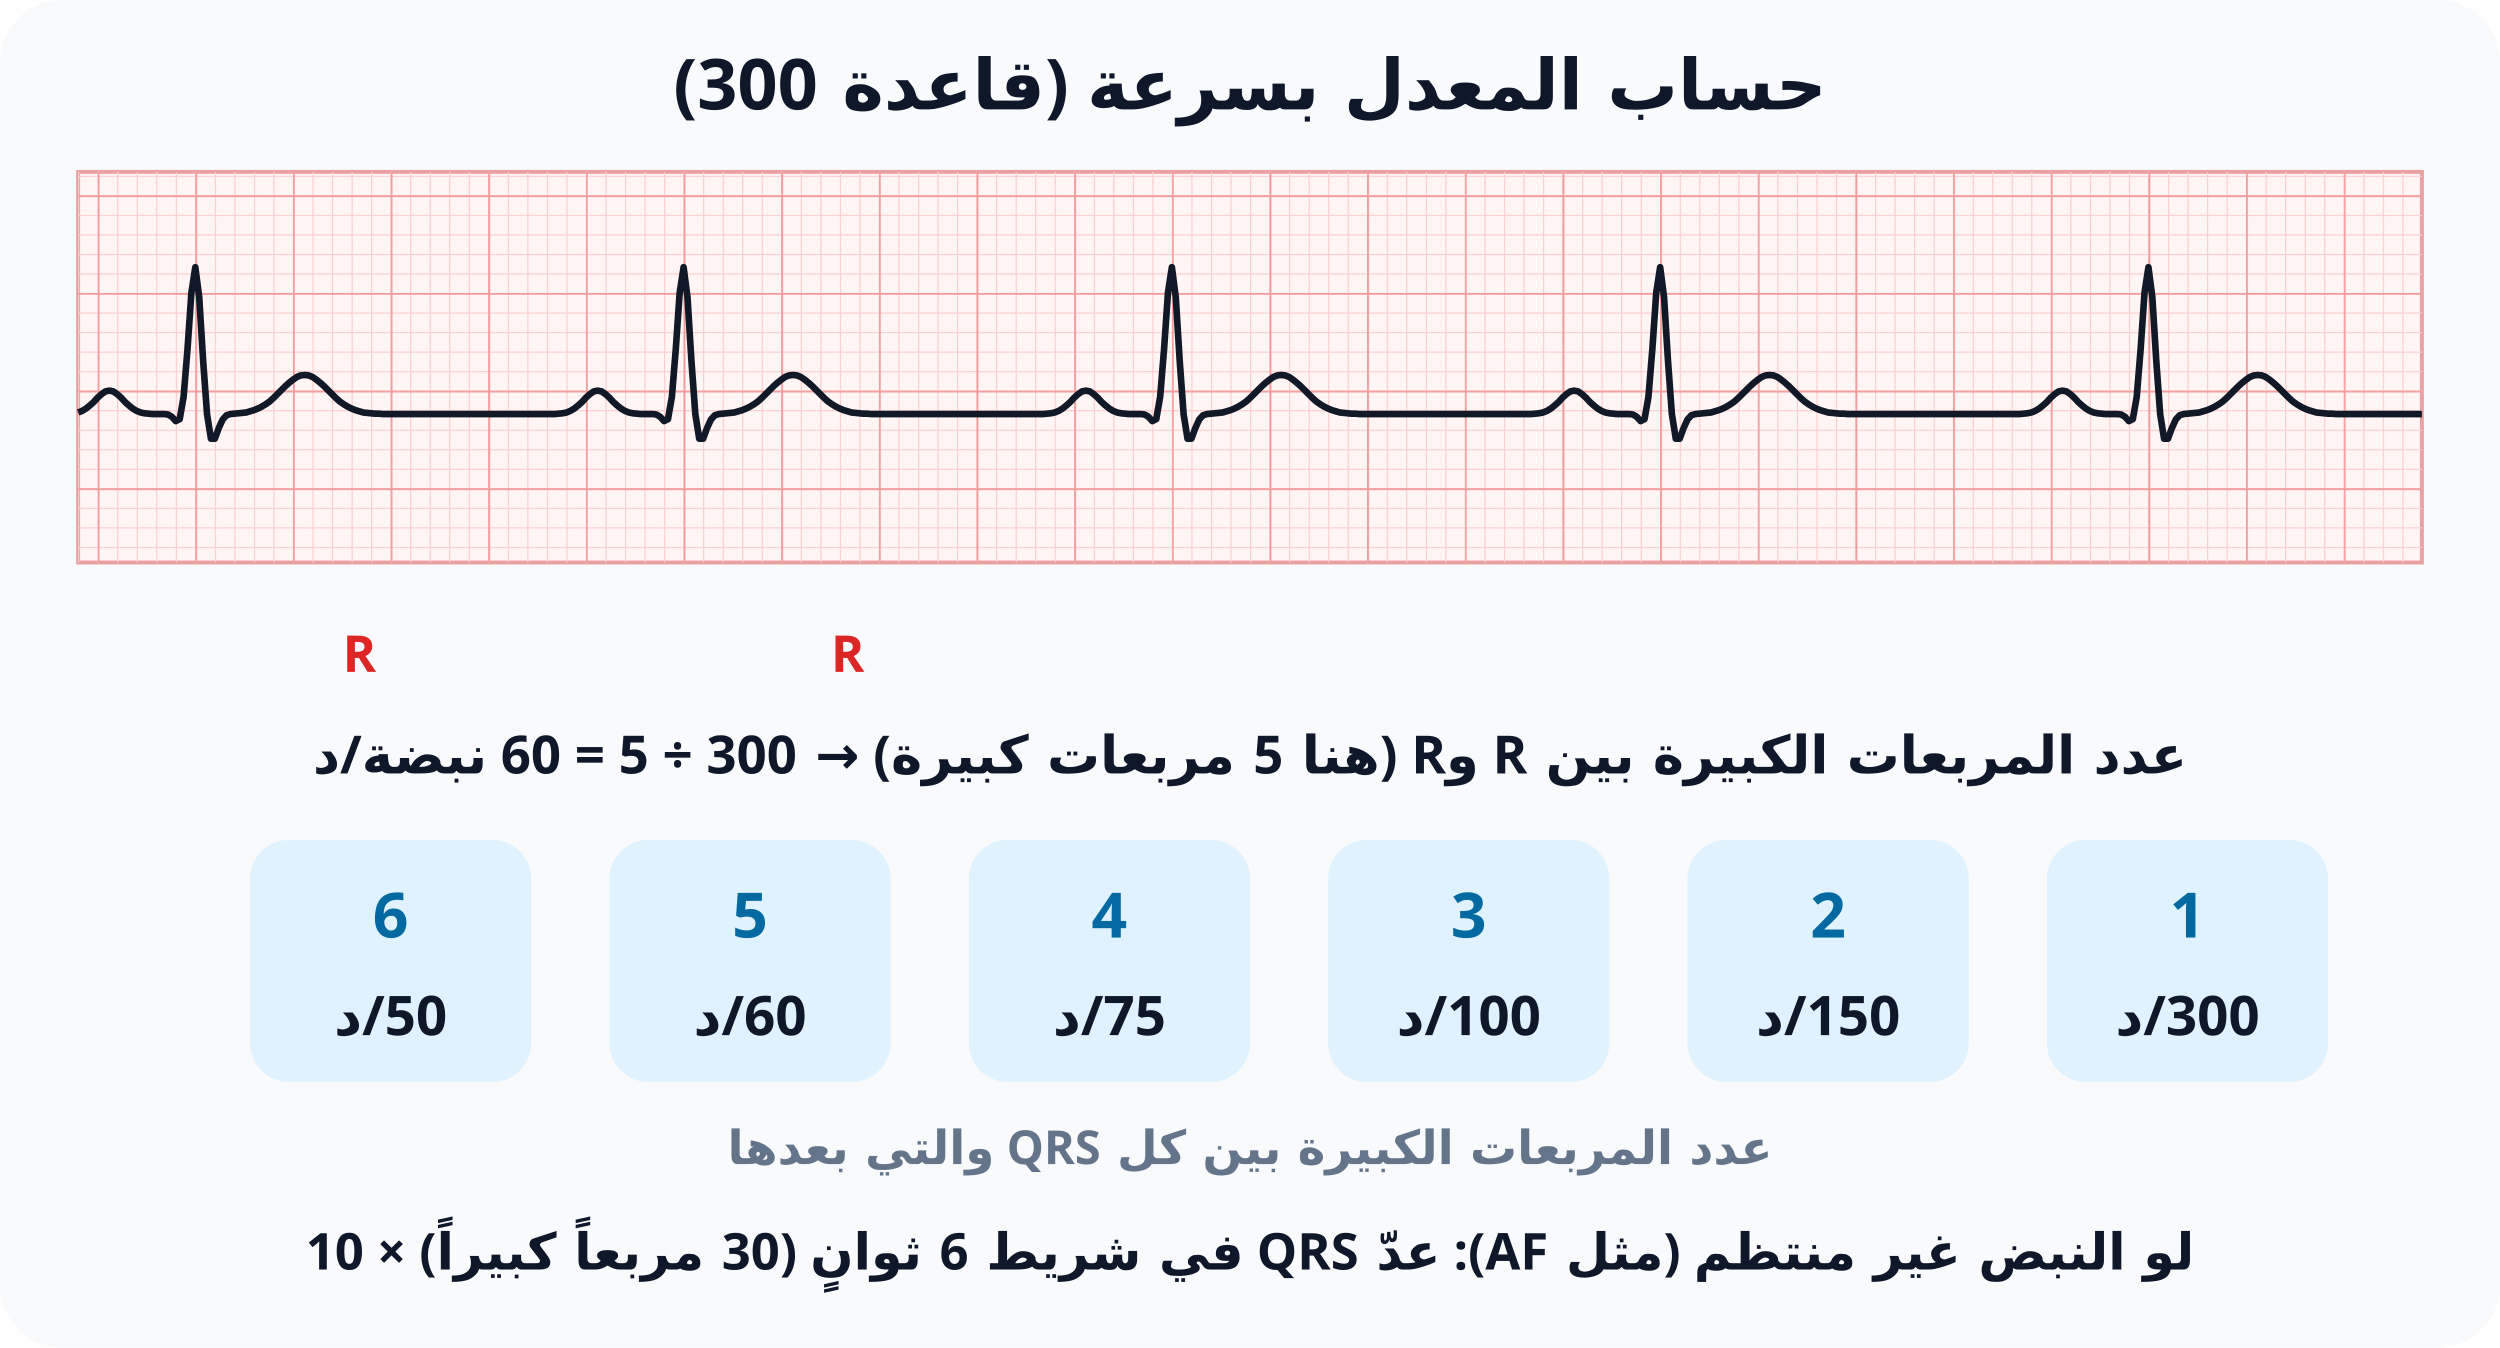
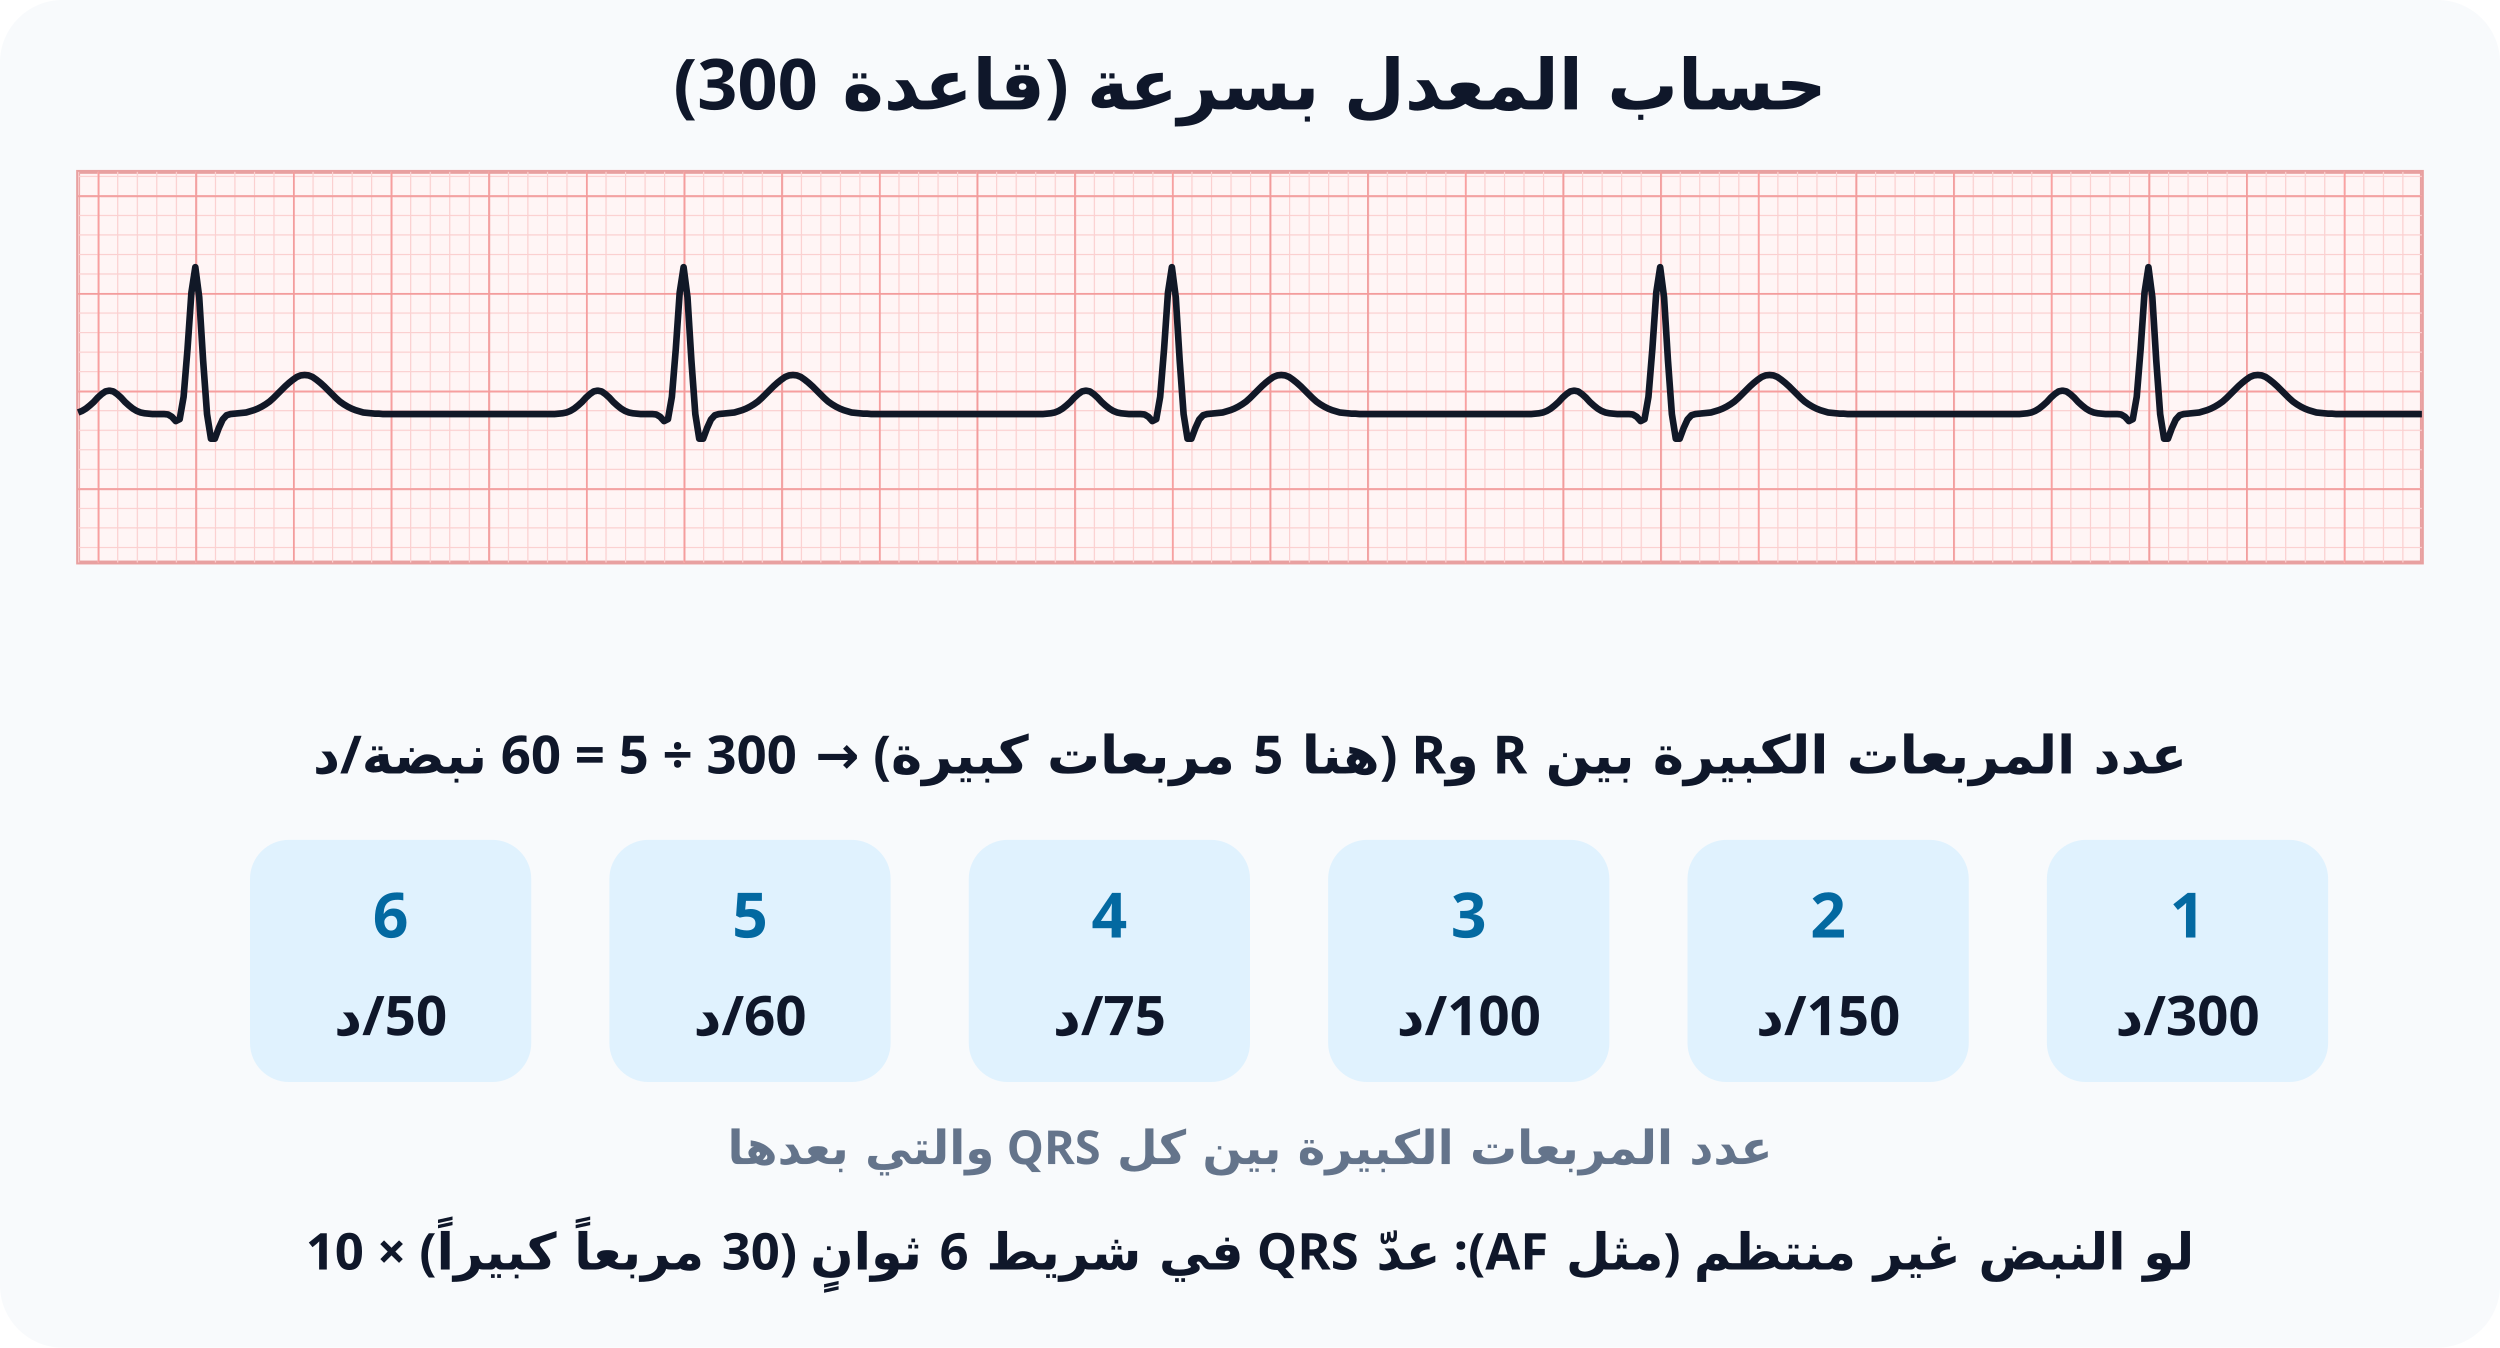
<svg xmlns="http://www.w3.org/2000/svg" viewBox="0 0 640 345" font-family="Cairo, Tahoma, sans-serif" direction="rtl">
  <rect width="640" height="345" rx="16" fill="#f8fafc" />
  <text x="320" y="28" text-anchor="middle" font-size="18" font-weight="800" fill="#0f172a">حساب المعدل بسرعة (قاعدة 300)</text>
  <defs>
    <pattern id="gmrt" width="5" height="5" patternUnits="userSpaceOnUse">
      <path d="M5 0H0V5" fill="none" stroke="#fbd0d0" stroke-width=".6" />
    </pattern>
    <pattern id="gMrt" width="25" height="25" patternUnits="userSpaceOnUse">
      <path d="M25 0H0V25" fill="none" stroke="#f29b9b" stroke-width=".9" />
    </pattern>
  </defs>
  <rect x="20" y="44" width="600" height="100" fill="#fff5f5" stroke="#e8a0a0" />
  <rect x="20" y="44" width="600" height="100" fill="url(#gmrt)" />
  <rect x="20" y="44" width="600" height="100" fill="url(#gMrt)" />
  <polyline points="20.0,105.6 21.0,105.2 22.0,104.6 23.0,103.8 24.0,102.9 25.0,101.8 26.0,100.9 27.0,100.2 28.0,100.0 29.0,100.2 30.0,100.9 31.0,101.8 32.0,102.9 33.0,103.8 34.0,104.6 35.0,105.2 36.0,105.6 37.0,105.8 38.0,105.9 39.0,106.0 40.0,106.0 41.0,106.0 42.0,106.0 43.0,106.1 44.0,106.7 45.0,107.8 46.0,107.3 47.0,101.6 48.0,89.4 49.0,74.9 50.0,68.4 51.0,76.1 52.0,92.3 53.0,106.0 54.0,112.3 55.0,112.3 56.0,109.6 57.0,107.4 58.0,106.3 59.0,106.0 60.0,105.9 61.0,105.8 62.0,105.7 63.0,105.6 64.0,105.3 65.0,105.0 66.0,104.6 67.0,104.1 68.0,103.5 69.0,102.8 70.0,101.9 71.0,100.9 72.0,99.9 73.0,98.9 74.0,98.0 75.0,97.2 76.0,96.5 77.0,96.1 78.0,96.0 79.0,96.1 80.0,96.5 81.0,97.2 82.0,98.0 83.0,98.9 84.0,99.9 85.0,100.9 86.0,101.9 87.0,102.8 88.0,103.5 89.0,104.1 90.0,104.6 91.0,105.0 92.0,105.3 93.0,105.6 94.0,105.7 95.0,105.8 96.0,105.9 97.0,105.9 98.0,106.0 99.0,106.0 100.0,106.0 101.0,106.0 102.0,106.0 103.0,106.0 104.0,106.0 105.0,106.0 106.0,106.0 107.0,106.0 108.0,106.0 109.0,106.0 110.0,106.0 111.0,106.0 112.0,106.0 113.0,106.0 114.0,106.0 115.0,106.0 116.0,106.0 117.0,106.0 118.0,106.0 119.0,106.0 120.0,106.0 121.0,106.0 122.0,106.0 123.0,106.0 124.0,106.0 125.0,106.0 126.0,106.0 127.0,106.0 128.0,106.0 129.0,106.0 130.0,106.0 131.0,106.0 132.0,106.0 133.0,106.0 134.0,106.0 135.0,106.0 136.0,106.0 137.0,106.0 138.0,106.0 139.0,106.0 140.0,106.0 141.0,106.0 142.0,106.0 143.0,105.9 144.0,105.8 145.0,105.6 146.0,105.2 147.0,104.6 148.0,103.8 149.0,102.9 150.0,101.8 151.0,100.9 152.0,100.2 153.0,100.0 154.0,100.2 155.0,100.9 156.0,101.8 157.0,102.9 158.0,103.8 159.0,104.6 160.0,105.2 161.0,105.6 162.0,105.8 163.0,105.9 164.0,106.0 165.0,106.0 166.0,106.0 167.0,106.0 168.0,106.1 169.0,106.7 170.0,107.8 171.0,107.3 172.0,101.6 173.0,89.4 174.0,74.9 175.0,68.4 176.0,76.1 177.0,92.3 178.0,106.0 179.0,112.3 180.0,112.3 181.0,109.6 182.0,107.4 183.0,106.3 184.0,106.0 185.0,105.9 186.0,105.8 187.0,105.7 188.0,105.6 189.0,105.3 190.0,105.0 191.0,104.6 192.0,104.1 193.0,103.5 194.0,102.8 195.0,101.9 196.0,100.9 197.0,99.9 198.0,98.9 199.0,98.0 200.0,97.2 201.0,96.5 202.0,96.1 203.0,96.0 204.0,96.1 205.0,96.5 206.0,97.2 207.0,98.0 208.0,98.9 209.0,99.9 210.0,100.9 211.0,101.9 212.0,102.8 213.0,103.5 214.0,104.1 215.0,104.6 216.0,105.0 217.0,105.3 218.0,105.6 219.0,105.7 220.0,105.8 221.0,105.9 222.0,105.9 223.0,106.0 224.0,106.0 225.0,106.0 226.0,106.0 227.0,106.0 228.0,106.0 229.0,106.0 230.0,106.0 231.0,106.0 232.0,106.0 233.0,106.0 234.0,106.0 235.0,106.0 236.0,106.0 237.0,106.0 238.0,106.0 239.0,106.0 240.0,106.0 241.0,106.0 242.0,106.0 243.0,106.0 244.0,106.0 245.0,106.0 246.0,106.0 247.0,106.0 248.0,106.0 249.0,106.0 250.0,106.0 251.0,106.0 252.0,106.0 253.0,106.0 254.0,106.0 255.0,106.0 256.0,106.0 257.0,106.0 258.0,106.0 259.0,106.0 260.0,106.0 261.0,106.0 262.0,106.0 263.0,106.0 264.0,106.0 265.0,106.0 266.0,106.0 267.0,106.0 268.0,105.9 269.0,105.8 270.0,105.6 271.0,105.2 272.0,104.6 273.0,103.8 274.0,102.9 275.0,101.8 276.0,100.9 277.0,100.2 278.0,100.0 279.0,100.2 280.0,100.9 281.0,101.8 282.0,102.9 283.0,103.8 284.0,104.6 285.0,105.2 286.0,105.6 287.0,105.8 288.0,105.9 289.0,106.0 290.0,106.0 291.0,106.0 292.0,106.0 293.0,106.1 294.0,106.7 295.0,107.8 296.0,107.3 297.0,101.6 298.0,89.4 299.0,74.9 300.0,68.4 301.0,76.1 302.0,92.3 303.0,106.0 304.0,112.3 305.0,112.3 306.0,109.6 307.0,107.4 308.0,106.3 309.0,106.0 310.0,105.9 311.0,105.8 312.0,105.7 313.0,105.6 314.0,105.3 315.0,105.0 316.0,104.6 317.0,104.1 318.0,103.5 319.0,102.8 320.0,101.9 321.0,100.9 322.0,99.9 323.0,98.9 324.0,98.0 325.0,97.2 326.0,96.5 327.0,96.1 328.0,96.0 329.0,96.1 330.0,96.5 331.0,97.2 332.0,98.0 333.0,98.9 334.0,99.9 335.0,100.9 336.0,101.9 337.0,102.8 338.0,103.5 339.0,104.1 340.0,104.6 341.0,105.0 342.0,105.3 343.0,105.6 344.0,105.7 345.0,105.8 346.0,105.9 347.0,105.9 348.0,106.0 349.0,106.0 350.0,106.0 351.0,106.0 352.0,106.0 353.0,106.0 354.0,106.0 355.0,106.0 356.0,106.0 357.0,106.0 358.0,106.0 359.0,106.0 360.0,106.0 361.0,106.0 362.0,106.0 363.0,106.0 364.0,106.0 365.0,106.0 366.0,106.0 367.0,106.0 368.0,106.0 369.0,106.0 370.0,106.0 371.0,106.0 372.0,106.0 373.0,106.0 374.0,106.0 375.0,106.0 376.0,106.0 377.0,106.0 378.0,106.0 379.0,106.0 380.0,106.0 381.0,106.0 382.0,106.0 383.0,106.0 384.0,106.0 385.0,106.0 386.0,106.0 387.0,106.0 388.0,106.0 389.0,106.0 390.0,106.0 391.0,106.0 392.0,106.0 393.0,105.9 394.0,105.8 395.0,105.6 396.0,105.2 397.0,104.6 398.0,103.8 399.0,102.9 400.0,101.8 401.0,100.9 402.0,100.2 403.0,100.0 404.0,100.2 405.0,100.9 406.0,101.8 407.0,102.9 408.0,103.8 409.0,104.6 410.0,105.2 411.0,105.6 412.0,105.8 413.0,105.9 414.0,106.0 415.0,106.0 416.0,106.0 417.0,106.0 418.0,106.1 419.0,106.7 420.0,107.8 421.0,107.3 422.0,101.6 423.0,89.4 424.0,74.9 425.0,68.4 426.0,76.1 427.0,92.3 428.0,106.0 429.0,112.3 430.0,112.3 431.0,109.6 432.0,107.4 433.0,106.3 434.0,106.0 435.0,105.9 436.0,105.8 437.0,105.7 438.0,105.6 439.0,105.3 440.0,105.0 441.0,104.6 442.0,104.1 443.0,103.5 444.0,102.8 445.0,101.9 446.0,100.9 447.0,99.9 448.0,98.9 449.0,98.0 450.0,97.2 451.0,96.5 452.0,96.1 453.0,96.0 454.0,96.1 455.0,96.5 456.0,97.2 457.0,98.0 458.0,98.9 459.0,99.9 460.0,100.9 461.0,101.9 462.0,102.8 463.0,103.5 464.0,104.1 465.0,104.6 466.0,105.0 467.0,105.3 468.0,105.6 469.0,105.7 470.0,105.8 471.0,105.9 472.0,105.9 473.0,106.0 474.0,106.0 475.0,106.0 476.0,106.0 477.0,106.0 478.0,106.0 479.0,106.0 480.0,106.0 481.0,106.0 482.0,106.0 483.0,106.0 484.0,106.0 485.0,106.0 486.0,106.0 487.0,106.0 488.0,106.0 489.0,106.0 490.0,106.0 491.0,106.0 492.0,106.0 493.0,106.0 494.0,106.0 495.0,106.0 496.0,106.0 497.0,106.0 498.0,106.0 499.0,106.0 500.0,106.0 501.0,106.0 502.0,106.0 503.0,106.0 504.0,106.0 505.0,106.0 506.0,106.0 507.0,106.0 508.0,106.0 509.0,106.0 510.0,106.0 511.0,106.0 512.0,106.0 513.0,106.0 514.0,106.0 515.0,106.0 516.0,106.0 517.0,106.0 518.0,105.9 519.0,105.8 520.0,105.6 521.0,105.2 522.0,104.6 523.0,103.8 524.0,102.9 525.0,101.8 526.0,100.9 527.0,100.2 528.0,100.0 529.0,100.2 530.0,100.9 531.0,101.8 532.0,102.9 533.0,103.8 534.0,104.6 535.0,105.2 536.0,105.6 537.0,105.8 538.0,105.9 539.0,106.0 540.0,106.0 541.0,106.0 542.0,106.0 543.0,106.1 544.0,106.7 545.0,107.8 546.0,107.3 547.0,101.6 548.0,89.4 549.0,74.9 550.0,68.4 551.0,76.1 552.0,92.3 553.0,106.0 554.0,112.3 555.0,112.3 556.0,109.6 557.0,107.4 558.0,106.3 559.0,106.0 560.0,105.9 561.0,105.8 562.0,105.7 563.0,105.6 564.0,105.3 565.0,105.0 566.0,104.6 567.0,104.1 568.0,103.5 569.0,102.8 570.0,101.9 571.0,100.9 572.0,99.9 573.0,98.9 574.0,98.0 575.0,97.2 576.0,96.5 577.0,96.1 578.0,96.0 579.0,96.1 580.0,96.5 581.0,97.2 582.0,98.0 583.0,98.9 584.0,99.9 585.0,100.9 586.0,101.9 587.0,102.8 588.0,103.5 589.0,104.1 590.0,104.6 591.0,105.0 592.0,105.3 593.0,105.6 594.0,105.7 595.0,105.8 596.0,105.9 597.0,105.9 598.0,106.0 599.0,106.0 600.0,106.0 601.0,106.0 602.0,106.0 603.0,106.0 604.0,106.0 605.0,106.0 606.0,106.0 607.0,106.0 608.0,106.0 609.0,106.0 610.0,106.0 611.0,106.0 612.0,106.0 613.0,106.0 614.0,106.0 615.0,106.0 616.0,106.0 617.0,106.0 618.0,106.0 619.0,106.0 620.0,106.0" fill="none" stroke="#111827" stroke-width="1.7" stroke-linejoin="round" />
-   <text x="92" y="172" text-anchor="middle" font-size="13" font-weight="800" fill="#dc2626">R</text>
-   <text x="217" y="172" text-anchor="middle" font-size="13" font-weight="800" fill="#dc2626">R</text>
  <text x="320" y="198" text-anchor="middle" font-size="13.5" font-weight="700" fill="#0f172a">عدد المربعات الكبيرة بين R وR (هنا 5 مربعات كبيرة) → 300 ÷ 5 = 60 نبضة/د</text>
  <rect x="524" y="215" width="72" height="62" rx="10" fill="#e0f2fe" />
  <text x="560" y="240" text-anchor="middle" font-size="16" font-weight="800" fill="#0369a1">1</text>
  <text x="560" y="265" text-anchor="middle" font-size="14" font-weight="800" fill="#0f172a">300/د</text>
  <rect x="432" y="215" width="72" height="62" rx="10" fill="#e0f2fe" />
  <text x="468" y="240" text-anchor="middle" font-size="16" font-weight="800" fill="#0369a1">2</text>
  <text x="468" y="265" text-anchor="middle" font-size="14" font-weight="800" fill="#0f172a">150/د</text>
  <rect x="340" y="215" width="72" height="62" rx="10" fill="#e0f2fe" />
  <text x="376" y="240" text-anchor="middle" font-size="16" font-weight="800" fill="#0369a1">3</text>
  <text x="376" y="265" text-anchor="middle" font-size="14" font-weight="800" fill="#0f172a">100/د</text>
  <rect x="248" y="215" width="72" height="62" rx="10" fill="#e0f2fe" />
  <text x="284" y="240" text-anchor="middle" font-size="16" font-weight="800" fill="#0369a1">4</text>
  <text x="284" y="265" text-anchor="middle" font-size="14" font-weight="800" fill="#0f172a">75/د</text>
  <rect x="156" y="215" width="72" height="62" rx="10" fill="#e0f2fe" />
  <text x="192" y="240" text-anchor="middle" font-size="16" font-weight="800" fill="#0369a1">5</text>
  <text x="192" y="265" text-anchor="middle" font-size="14" font-weight="800" fill="#0f172a">60/د</text>
  <rect x="64" y="215" width="72" height="62" rx="10" fill="#e0f2fe" />
  <text x="100" y="240" text-anchor="middle" font-size="16" font-weight="800" fill="#0369a1">6</text>
  <text x="100" y="265" text-anchor="middle" font-size="14" font-weight="800" fill="#0f172a">50/د</text>
  <text x="320" y="298" text-anchor="middle" font-size="12" font-weight="600" fill="#64748b">عدد المربعات الكبيرة بين كل QRS والتي بعدها</text>
  <text x="320" y="325" text-anchor="middle" font-size="13" font-weight="700" fill="#0f172a">لو النبض غير منتظم (مثل AF): عدّ QRS في شريط 6 ثوانٍ (30 مربعاً كبيراً) × 10</text>
</svg>
